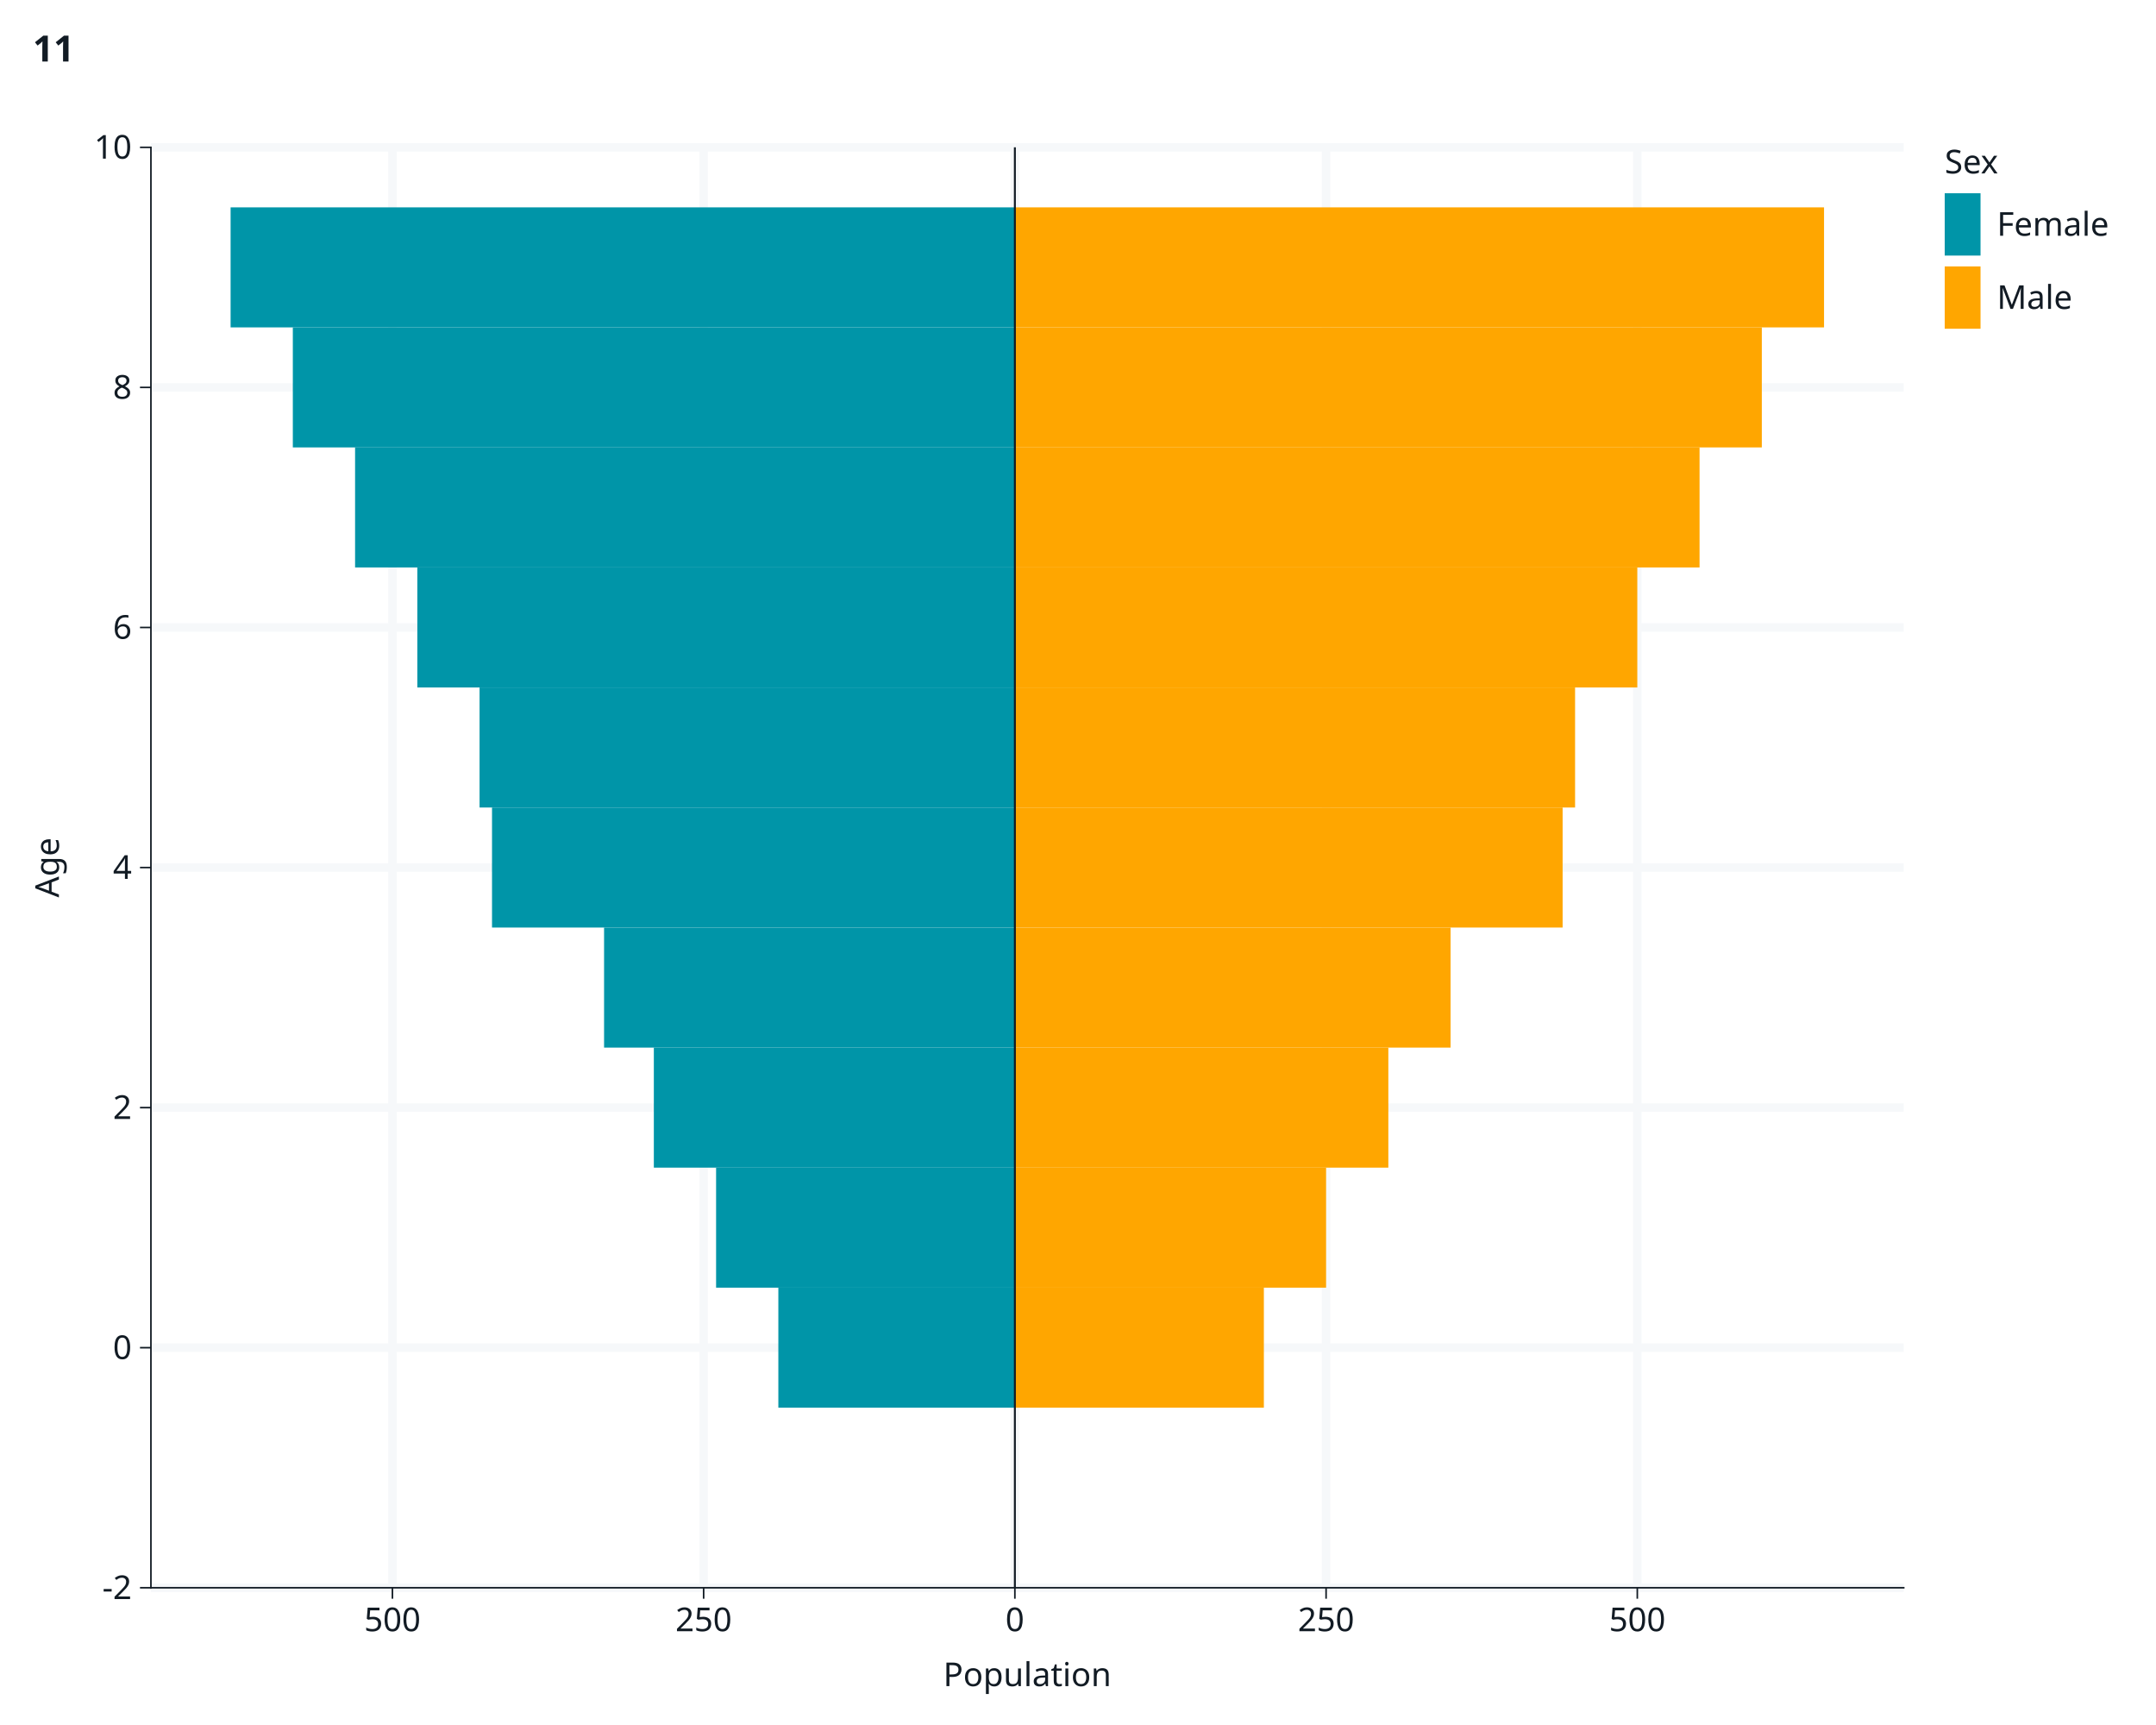
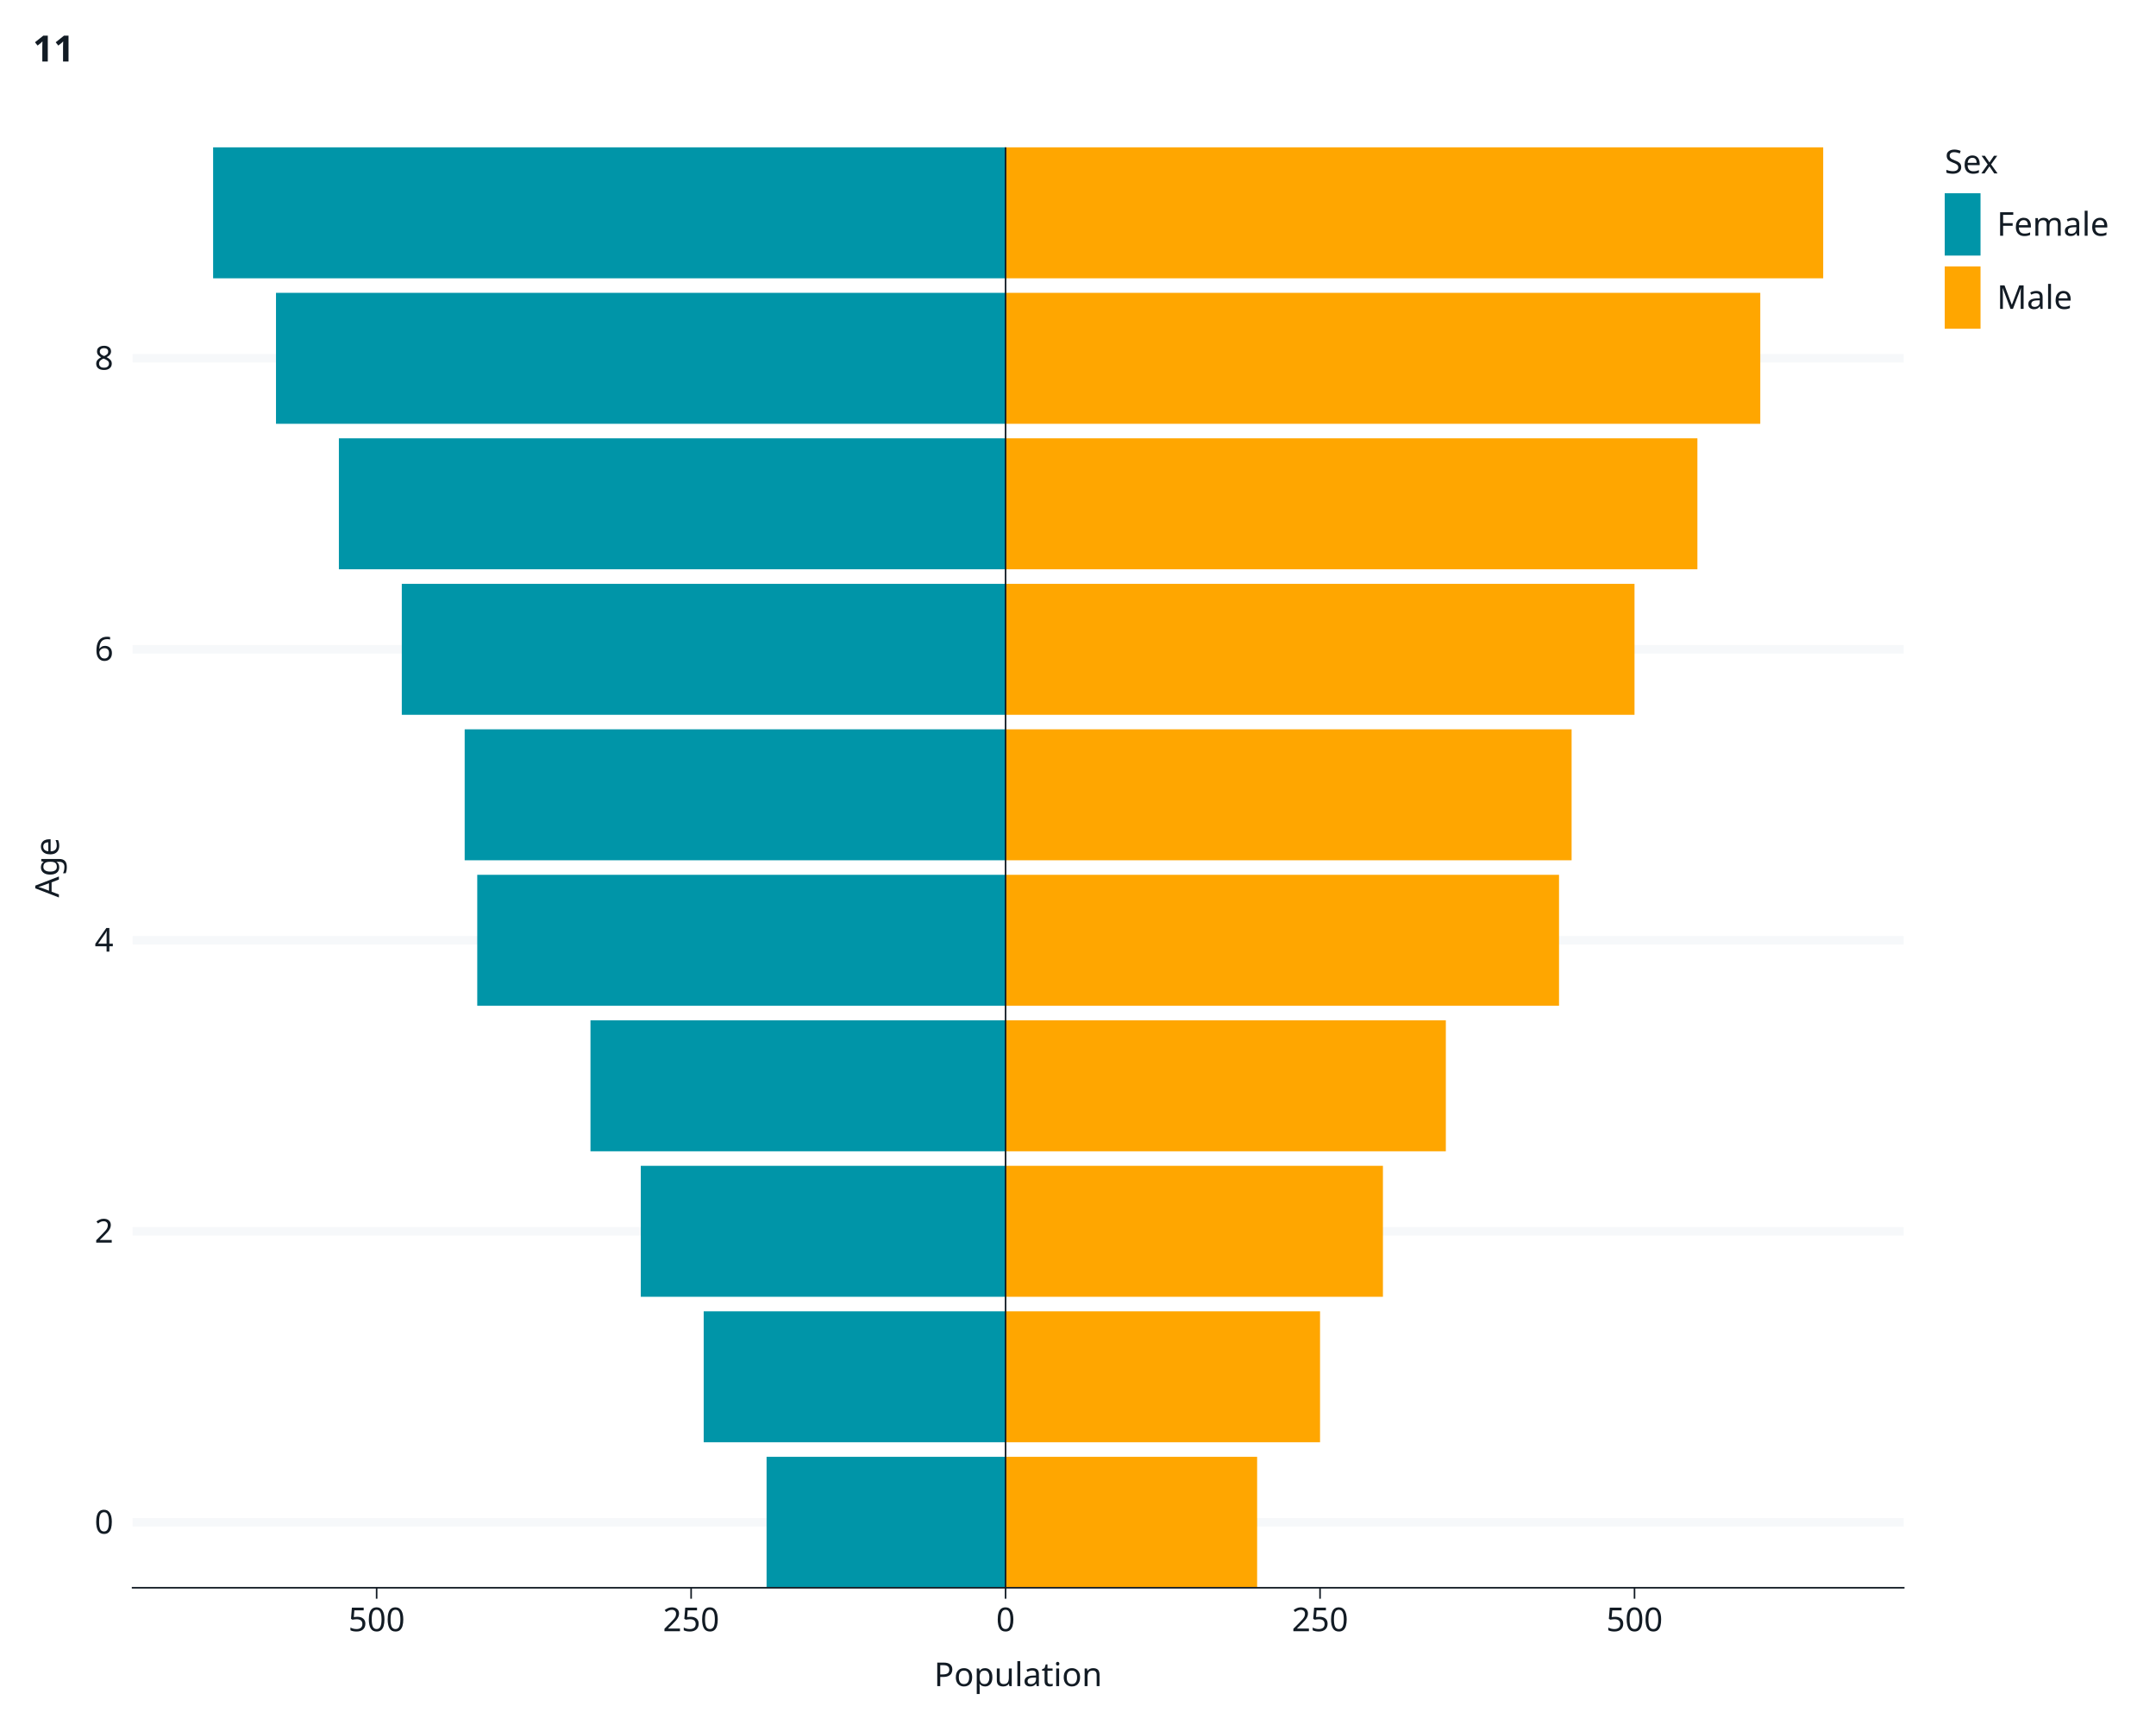
<svg xmlns="http://www.w3.org/2000/svg" class="svglite" data-engine-version="2.0" width="720.00pt" height="576.00pt" viewBox="0 0 720.00 576.00">
  <defs>
    <style type="text/css">
    .svglite line, .svglite polyline, .svglite polygon, .svglite path, .svglite rect, .svglite circle {
      fill: none;
      stroke: #000000;
      stroke-linecap: round;
      stroke-linejoin: round;
      stroke-miterlimit: 10.00;
    }
  </style>
  </defs>
  <rect width="100%" height="100%" style="stroke: none; fill: #FFFFFF;" />
  <defs>
    <clipPath id="cpMC4wMHw3MjAuMDB8MC4wMHw1NzYuMDA=">
      <rect x="0.00" y="0.00" width="720.00" height="576.00" />
    </clipPath>
  </defs>
  <g clip-path="url(#cpMC4wMHw3MjAuMDB8MC4wMHw1NzYuMDA=)">
-     <rect x="0" y="0.00" width="720.00" height="576.00" style="stroke-width: 1.07; stroke: #FFFFFF; fill: #FFFFFF;" />
-     <rect x="50.40" y="49.20" width="585.34" height="480.98" style="stroke-width: 1.07; stroke: #FFFFFF; fill: #FFFFFF;" />
-     <polyline points="50.40,530.17 635.75,530.17 " style="stroke-width: 2.84; stroke: #F6F8FA; stroke-linecap: butt;" />
-     <polyline points="50.40,450.01 635.75,450.01 " style="stroke-width: 2.84; stroke: #F6F8FA; stroke-linecap: butt;" />
-     <polyline points="50.40,369.85 635.75,369.85 " style="stroke-width: 2.84; stroke: #F6F8FA; stroke-linecap: butt;" />
-     <polyline points="50.40,289.68 635.75,289.68 " style="stroke-width: 2.84; stroke: #F6F8FA; stroke-linecap: butt;" />
-     <polyline points="50.40,209.52 635.75,209.52 " style="stroke-width: 2.84; stroke: #F6F8FA; stroke-linecap: butt;" />
-     <polyline points="50.40,129.36 635.75,129.36 " style="stroke-width: 2.84; stroke: #F6F8FA; stroke-linecap: butt;" />
-     <polyline points="50.40,49.20 635.75,49.20 " style="stroke-width: 2.84; stroke: #F6F8FA; stroke-linecap: butt;" />
-     <polyline points="131.05,530.17 131.05,49.20 " style="stroke-width: 2.84; stroke: #F6F8FA; stroke-linecap: butt;" />
-     <polyline points="234.98,530.17 234.98,49.20 " style="stroke-width: 2.84; stroke: #F6F8FA; stroke-linecap: butt;" />
-     <polyline points="338.92,530.17 338.92,49.20 " style="stroke-width: 2.84; stroke: #F6F8FA; stroke-linecap: butt;" />
-     <polyline points="442.85,530.17 442.85,49.20 " style="stroke-width: 2.84; stroke: #F6F8FA; stroke-linecap: butt;" />
-     <polyline points="546.78,530.17 546.78,49.20 " style="stroke-width: 2.84; stroke: #F6F8FA; stroke-linecap: butt;" />
-     <rect x="338.92" y="429.97" width="83.15" height="40.08" style="stroke-width: 0.00; stroke: #FFA600; stroke-linecap: butt; stroke-linejoin: miter; fill: #FFA600;" />
-     <rect x="338.92" y="389.89" width="103.93" height="40.08" style="stroke-width: 0.00; stroke: #FFA600; stroke-linecap: butt; stroke-linejoin: miter; fill: #FFA600;" />
-     <rect x="338.92" y="349.81" width="124.72" height="40.08" style="stroke-width: 0.00; stroke: #FFA600; stroke-linecap: butt; stroke-linejoin: miter; fill: #FFA600;" />
-     <rect x="338.92" y="309.73" width="145.50" height="40.08" style="stroke-width: 0.00; stroke: #FFA600; stroke-linecap: butt; stroke-linejoin: miter; fill: #FFA600;" />
-     <rect x="338.92" y="269.64" width="182.92" height="40.08" style="stroke-width: 0.00; stroke: #FFA600; stroke-linecap: butt; stroke-linejoin: miter; fill: #FFA600;" />
-     <rect x="338.92" y="229.56" width="187.08" height="40.08" style="stroke-width: 0.00; stroke: #FFA600; stroke-linecap: butt; stroke-linejoin: miter; fill: #FFA600;" />
-     <rect x="338.92" y="189.48" width="207.86" height="40.08" style="stroke-width: 0.00; stroke: #FFA600; stroke-linecap: butt; stroke-linejoin: miter; fill: #FFA600;" />
-     <rect x="338.92" y="149.40" width="228.65" height="40.08" style="stroke-width: 0.00; stroke: #FFA600; stroke-linecap: butt; stroke-linejoin: miter; fill: #FFA600;" />
-     <rect x="338.92" y="109.32" width="249.44" height="40.08" style="stroke-width: 0.00; stroke: #FFA600; stroke-linecap: butt; stroke-linejoin: miter; fill: #FFA600;" />
-     <rect x="338.92" y="69.24" width="270.22" height="40.08" style="stroke-width: 0.00; stroke: #FFA600; stroke-linecap: butt; stroke-linejoin: miter; fill: #FFA600;" />
-     <rect x="259.93" y="429.97" width="78.99" height="40.08" style="stroke-width: 0.00; stroke: #0095A8; stroke-linecap: butt; stroke-linejoin: miter; fill: #0095A8;" />
-     <rect x="239.14" y="389.89" width="99.77" height="40.08" style="stroke-width: 0.00; stroke: #0095A8; stroke-linecap: butt; stroke-linejoin: miter; fill: #0095A8;" />
-     <rect x="218.35" y="349.81" width="120.56" height="40.08" style="stroke-width: 0.00; stroke: #0095A8; stroke-linecap: butt; stroke-linejoin: miter; fill: #0095A8;" />
-     <rect x="201.73" y="309.73" width="137.19" height="40.08" style="stroke-width: 0.00; stroke: #0095A8; stroke-linecap: butt; stroke-linejoin: miter; fill: #0095A8;" />
-     <rect x="164.31" y="269.64" width="174.61" height="40.08" style="stroke-width: 0.00; stroke: #0095A8; stroke-linecap: butt; stroke-linejoin: miter; fill: #0095A8;" />
-     <rect x="160.15" y="229.56" width="178.76" height="40.08" style="stroke-width: 0.00; stroke: #0095A8; stroke-linecap: butt; stroke-linejoin: miter; fill: #0095A8;" />
-     <rect x="139.37" y="189.48" width="199.55" height="40.08" style="stroke-width: 0.00; stroke: #0095A8; stroke-linecap: butt; stroke-linejoin: miter; fill: #0095A8;" />
-     <rect x="118.58" y="149.40" width="220.34" height="40.08" style="stroke-width: 0.00; stroke: #0095A8; stroke-linecap: butt; stroke-linejoin: miter; fill: #0095A8;" />
-     <rect x="97.79" y="109.32" width="241.12" height="40.08" style="stroke-width: 0.00; stroke: #0095A8; stroke-linecap: butt; stroke-linejoin: miter; fill: #0095A8;" />
-     <rect x="77.01" y="69.24" width="261.91" height="40.08" style="stroke-width: 0.00; stroke: #0095A8; stroke-linecap: butt; stroke-linejoin: miter; fill: #0095A8;" />
-     <line x1="338.92" y1="530.17" x2="338.92" y2="49.20" style="stroke-width: 0.65; stroke: #121B24; stroke-linecap: butt;" />
-     <polyline points="50.40,530.17 50.40,49.20 " style="stroke-width: 0.53; stroke: #121B24; stroke-linecap: square;" />
-     <text x="44.01" y="533.96" text-anchor="end" style="font-size: 11.00px; fill: #121B24; font-family: sans;" textLength="9.78px" lengthAdjust="spacingAndGlyphs">-2</text>
-     <text x="44.01" y="453.80" text-anchor="end" style="font-size: 11.00px; fill: #121B24; font-family: sans;" textLength="6.12px" lengthAdjust="spacingAndGlyphs">0</text>
-     <text x="44.01" y="373.63" text-anchor="end" style="font-size: 11.00px; fill: #121B24; font-family: sans;" textLength="6.12px" lengthAdjust="spacingAndGlyphs">2</text>
-     <text x="44.01" y="293.47" text-anchor="end" style="font-size: 11.00px; fill: #121B24; font-family: sans;" textLength="6.12px" lengthAdjust="spacingAndGlyphs">4</text>
-     <text x="44.01" y="213.31" text-anchor="end" style="font-size: 11.00px; fill: #121B24; font-family: sans;" textLength="6.12px" lengthAdjust="spacingAndGlyphs">6</text>
-     <text x="44.01" y="133.14" text-anchor="end" style="font-size: 11.00px; fill: #121B24; font-family: sans;" textLength="6.12px" lengthAdjust="spacingAndGlyphs">8</text>
-     <text x="44.01" y="52.98" text-anchor="end" style="font-size: 11.00px; fill: #121B24; font-family: sans;" textLength="12.24px" lengthAdjust="spacingAndGlyphs">10</text>
-     <polyline points="46.75,530.17 50.40,530.17 " style="stroke-width: 0.53; stroke: #121B24; stroke-linecap: butt;" />
-     <polyline points="46.75,450.01 50.40,450.01 " style="stroke-width: 0.53; stroke: #121B24; stroke-linecap: butt;" />
-     <polyline points="46.75,369.85 50.40,369.85 " style="stroke-width: 0.53; stroke: #121B24; stroke-linecap: butt;" />
-     <polyline points="46.75,289.68 50.40,289.68 " style="stroke-width: 0.53; stroke: #121B24; stroke-linecap: butt;" />
-     <polyline points="46.75,209.52 50.40,209.52 " style="stroke-width: 0.53; stroke: #121B24; stroke-linecap: butt;" />
-     <polyline points="46.75,129.36 50.40,129.36 " style="stroke-width: 0.53; stroke: #121B24; stroke-linecap: butt;" />
-     <polyline points="46.75,49.20 50.40,49.20 " style="stroke-width: 0.53; stroke: #121B24; stroke-linecap: butt;" />
-     <polyline points="50.40,530.17 635.75,530.17 " style="stroke-width: 0.53; stroke: #121B24; stroke-linecap: square;" />
-     <polyline points="131.05,533.83 131.05,530.17 " style="stroke-width: 0.53; stroke: #121B24; stroke-linecap: butt;" />
-     <polyline points="234.98,533.83 234.98,530.17 " style="stroke-width: 0.53; stroke: #121B24; stroke-linecap: butt;" />
-     <polyline points="338.92,533.83 338.92,530.17 " style="stroke-width: 0.53; stroke: #121B24; stroke-linecap: butt;" />
-     <polyline points="442.85,533.83 442.85,530.17 " style="stroke-width: 0.53; stroke: #121B24; stroke-linecap: butt;" />
-     <polyline points="546.78,533.83 546.78,530.17 " style="stroke-width: 0.53; stroke: #121B24; stroke-linecap: butt;" />
-     <text x="131.05" y="544.68" text-anchor="middle" style="font-size: 11.00px; fill: #121B24; font-family: sans;" textLength="18.35px" lengthAdjust="spacingAndGlyphs">500</text>
-     <text x="234.98" y="544.68" text-anchor="middle" style="font-size: 11.00px; fill: #121B24; font-family: sans;" textLength="18.35px" lengthAdjust="spacingAndGlyphs">250</text>
-     <text x="338.92" y="544.68" text-anchor="middle" style="font-size: 11.00px; fill: #121B24; font-family: sans;" textLength="6.12px" lengthAdjust="spacingAndGlyphs">0</text>
-     <text x="442.85" y="544.68" text-anchor="middle" style="font-size: 11.00px; fill: #121B24; font-family: sans;" textLength="18.35px" lengthAdjust="spacingAndGlyphs">250</text>
-     <text x="546.78" y="544.68" text-anchor="middle" style="font-size: 11.00px; fill: #121B24; font-family: sans;" textLength="18.35px" lengthAdjust="spacingAndGlyphs">500</text>
-     <text x="343.07" y="563.02" text-anchor="middle" style="font-size: 11.00px; fill: #121B24; font-family: sans;" textLength="51.99px" lengthAdjust="spacingAndGlyphs">Population</text>
+     <rect x="0.00" y="0.00" width="720.00" height="576.00" style="stroke-width: 1.07; stroke: #FFFFFF; fill: #FFFFFF;" />
+     <rect x="44.28" y="49.20" width="591.46" height="480.98" style="stroke-width: 1.07; stroke: #FFFFFF; fill: #FFFFFF;" />
+     <polyline points="73.27,530.17 73.27,49.20 " style="stroke-width: 2.84; stroke: none; stroke-linecap: butt;" />
+     <polyline points="178.29,530.17 178.29,49.20 " style="stroke-width: 2.84; stroke: none; stroke-linecap: butt;" />
+     <polyline points="283.30,530.17 283.30,49.20 " style="stroke-width: 2.84; stroke: none; stroke-linecap: butt;" />
+     <polyline points="388.32,530.17 388.32,49.20 " style="stroke-width: 2.84; stroke: none; stroke-linecap: butt;" />
+     <polyline points="493.34,530.17 493.34,49.20 " style="stroke-width: 2.84; stroke: none; stroke-linecap: butt;" />
+     <polyline points="598.36,530.17 598.36,49.20 " style="stroke-width: 2.84; stroke: none; stroke-linecap: butt;" />
+     <polyline points="44.28,508.31 635.75,508.31 " style="stroke-width: 2.84; stroke: #F6F8FA; stroke-linecap: butt;" />
+     <polyline points="44.28,411.14 635.75,411.14 " style="stroke-width: 2.84; stroke: #F6F8FA; stroke-linecap: butt;" />
+     <polyline points="44.28,313.98 635.75,313.98 " style="stroke-width: 2.84; stroke: #F6F8FA; stroke-linecap: butt;" />
+     <polyline points="44.28,216.81 635.75,216.81 " style="stroke-width: 2.84; stroke: #F6F8FA; stroke-linecap: butt;" />
+     <polyline points="44.28,119.64 635.75,119.64 " style="stroke-width: 2.84; stroke: #F6F8FA; stroke-linecap: butt;" />
+     <polyline points="125.78,530.17 125.78,49.20 " style="stroke-width: 2.84; stroke: none; stroke-linecap: butt;" />
+     <polyline points="230.80,530.17 230.80,49.20 " style="stroke-width: 2.84; stroke: none; stroke-linecap: butt;" />
+     <polyline points="335.81,530.17 335.81,49.20 " style="stroke-width: 2.84; stroke: none; stroke-linecap: butt;" />
+     <polyline points="440.83,530.17 440.83,49.20 " style="stroke-width: 2.84; stroke: none; stroke-linecap: butt;" />
+     <polyline points="545.85,530.17 545.85,49.20 " style="stroke-width: 2.84; stroke: none; stroke-linecap: butt;" />
+     <rect x="335.81" y="486.45" width="84.01" height="43.73" style="stroke-width: 0.00; stroke: #FFA600; stroke-linecap: butt; stroke-linejoin: miter; fill: #FFA600;" />
+     <rect x="335.81" y="437.86" width="105.02" height="43.73" style="stroke-width: 0.00; stroke: #FFA600; stroke-linecap: butt; stroke-linejoin: miter; fill: #FFA600;" />
+     <rect x="335.81" y="389.28" width="126.02" height="43.73" style="stroke-width: 0.00; stroke: #FFA600; stroke-linecap: butt; stroke-linejoin: miter; fill: #FFA600;" />
+     <rect x="335.81" y="340.70" width="147.03" height="43.73" style="stroke-width: 0.00; stroke: #FFA600; stroke-linecap: butt; stroke-linejoin: miter; fill: #FFA600;" />
+     <rect x="335.81" y="292.11" width="184.83" height="43.73" style="stroke-width: 0.00; stroke: #FFA600; stroke-linecap: butt; stroke-linejoin: miter; fill: #FFA600;" />
+     <rect x="335.81" y="243.53" width="189.03" height="43.73" style="stroke-width: 0.00; stroke: #FFA600; stroke-linecap: butt; stroke-linejoin: miter; fill: #FFA600;" />
+     <rect x="335.81" y="194.95" width="210.04" height="43.73" style="stroke-width: 0.00; stroke: #FFA600; stroke-linecap: butt; stroke-linejoin: miter; fill: #FFA600;" />
+     <rect x="335.81" y="146.36" width="231.04" height="43.73" style="stroke-width: 0.00; stroke: #FFA600; stroke-linecap: butt; stroke-linejoin: miter; fill: #FFA600;" />
+     <rect x="335.81" y="97.78" width="252.04" height="43.73" style="stroke-width: 0.00; stroke: #FFA600; stroke-linecap: butt; stroke-linejoin: miter; fill: #FFA600;" />
+     <rect x="335.81" y="49.20" width="273.05" height="43.73" style="stroke-width: 0.00; stroke: #FFA600; stroke-linecap: butt; stroke-linejoin: miter; fill: #FFA600;" />
+     <rect x="256.00" y="486.45" width="79.81" height="43.73" style="stroke-width: 0.00; stroke: #0095A8; stroke-linecap: butt; stroke-linejoin: miter; fill: #0095A8;" />
+     <rect x="235.00" y="437.86" width="100.82" height="43.73" style="stroke-width: 0.00; stroke: #0095A8; stroke-linecap: butt; stroke-linejoin: miter; fill: #0095A8;" />
+     <rect x="213.99" y="389.28" width="121.82" height="43.73" style="stroke-width: 0.00; stroke: #0095A8; stroke-linecap: butt; stroke-linejoin: miter; fill: #0095A8;" />
+     <rect x="197.19" y="340.70" width="138.62" height="43.73" style="stroke-width: 0.00; stroke: #0095A8; stroke-linecap: butt; stroke-linejoin: miter; fill: #0095A8;" />
+     <rect x="159.38" y="292.11" width="176.43" height="43.73" style="stroke-width: 0.00; stroke: #0095A8; stroke-linecap: butt; stroke-linejoin: miter; fill: #0095A8;" />
+     <rect x="155.18" y="243.53" width="180.63" height="43.73" style="stroke-width: 0.00; stroke: #0095A8; stroke-linecap: butt; stroke-linejoin: miter; fill: #0095A8;" />
+     <rect x="134.18" y="194.95" width="201.64" height="43.73" style="stroke-width: 0.00; stroke: #0095A8; stroke-linecap: butt; stroke-linejoin: miter; fill: #0095A8;" />
+     <rect x="113.17" y="146.36" width="222.64" height="43.73" style="stroke-width: 0.00; stroke: #0095A8; stroke-linecap: butt; stroke-linejoin: miter; fill: #0095A8;" />
+     <rect x="92.17" y="97.78" width="243.64" height="43.73" style="stroke-width: 0.00; stroke: #0095A8; stroke-linecap: butt; stroke-linejoin: miter; fill: #0095A8;" />
+     <rect x="71.17" y="49.20" width="264.65" height="43.73" style="stroke-width: 0.00; stroke: #0095A8; stroke-linecap: butt; stroke-linejoin: miter; fill: #0095A8;" />
+     <line x1="335.81" y1="530.17" x2="335.81" y2="49.20" style="stroke-width: 0.53; stroke: #121B24; stroke-linecap: butt;" />
+     <polyline points="44.28,530.17 44.28,49.20 " style="stroke-width: 0.53; stroke: none; stroke-linecap: square;" />
+     <text x="37.89" y="512.10" text-anchor="end" style="font-size: 11.00px; fill: #121B24; font-family: sans;" textLength="6.12px" lengthAdjust="spacingAndGlyphs">0</text>
+     <text x="37.89" y="414.93" text-anchor="end" style="font-size: 11.00px; fill: #121B24; font-family: sans;" textLength="6.12px" lengthAdjust="spacingAndGlyphs">2</text>
+     <text x="37.89" y="317.76" text-anchor="end" style="font-size: 11.00px; fill: #121B24; font-family: sans;" textLength="6.12px" lengthAdjust="spacingAndGlyphs">4</text>
+     <text x="37.89" y="220.59" text-anchor="end" style="font-size: 11.00px; fill: #121B24; font-family: sans;" textLength="6.12px" lengthAdjust="spacingAndGlyphs">6</text>
+     <text x="37.89" y="123.43" text-anchor="end" style="font-size: 11.00px; fill: #121B24; font-family: sans;" textLength="6.12px" lengthAdjust="spacingAndGlyphs">8</text>
+     <polyline points="40.63,508.31 44.28,508.31 " style="stroke-width: 0.53; stroke: none; stroke-linecap: butt;" />
+     <polyline points="40.63,411.14 44.28,411.14 " style="stroke-width: 0.53; stroke: none; stroke-linecap: butt;" />
+     <polyline points="40.63,313.98 44.28,313.98 " style="stroke-width: 0.53; stroke: none; stroke-linecap: butt;" />
+     <polyline points="40.63,216.81 44.28,216.81 " style="stroke-width: 0.53; stroke: none; stroke-linecap: butt;" />
+     <polyline points="40.63,119.64 44.28,119.64 " style="stroke-width: 0.53; stroke: none; stroke-linecap: butt;" />
+     <polyline points="44.28,530.17 635.75,530.17 " style="stroke-width: 0.53; stroke: #121B24; stroke-linecap: square;" />
+     <polyline points="125.78,533.83 125.78,530.17 " style="stroke-width: 0.53; stroke: #121B24; stroke-linecap: butt;" />
+     <polyline points="230.80,533.83 230.80,530.17 " style="stroke-width: 0.53; stroke: #121B24; stroke-linecap: butt;" />
+     <polyline points="335.81,533.83 335.81,530.17 " style="stroke-width: 0.53; stroke: #121B24; stroke-linecap: butt;" />
+     <polyline points="440.83,533.83 440.83,530.17 " style="stroke-width: 0.53; stroke: #121B24; stroke-linecap: butt;" />
+     <polyline points="545.85,533.83 545.85,530.17 " style="stroke-width: 0.53; stroke: #121B24; stroke-linecap: butt;" />
+     <text x="125.78" y="544.68" text-anchor="middle" style="font-size: 11.00px; fill: #121B24; font-family: sans;" textLength="18.35px" lengthAdjust="spacingAndGlyphs">500</text>
+     <text x="230.80" y="544.68" text-anchor="middle" style="font-size: 11.00px; fill: #121B24; font-family: sans;" textLength="18.35px" lengthAdjust="spacingAndGlyphs">250</text>
+     <text x="335.81" y="544.68" text-anchor="middle" style="font-size: 11.00px; fill: #121B24; font-family: sans;" textLength="6.12px" lengthAdjust="spacingAndGlyphs">0</text>
+     <text x="440.83" y="544.68" text-anchor="middle" style="font-size: 11.00px; fill: #121B24; font-family: sans;" textLength="18.35px" lengthAdjust="spacingAndGlyphs">250</text>
+     <text x="545.85" y="544.68" text-anchor="middle" style="font-size: 11.00px; fill: #121B24; font-family: sans;" textLength="18.35px" lengthAdjust="spacingAndGlyphs">500</text>
+     <text x="340.01" y="563.02" text-anchor="middle" style="font-size: 11.00px; fill: #121B24; font-family: sans;" textLength="51.99px" lengthAdjust="spacingAndGlyphs">Population</text>
    <text transform="translate(19.67,289.68) rotate(-90)" text-anchor="middle" style="font-size: 11.00px; fill: #121B24; font-family: sans;" textLength="19.58px" lengthAdjust="spacingAndGlyphs">Age</text>
    <rect x="641.23" y="49.20" width="56.86" height="68.79" style="stroke-width: 1.07; stroke: #FFFFFF; fill: #FFFFFF;" />
    <text x="649.44" y="57.91" style="font-size: 11.00px; fill: #121B24; font-family: sans;" textLength="18.96px" lengthAdjust="spacingAndGlyphs">Sex</text>
    <rect x="649.44" y="64.53" width="11.96" height="20.81" style="stroke-width: 1.07; stroke: #FFFFFF; fill: #FFFFFF;" />
    <rect x="649.44" y="64.53" width="11.96" height="20.81" style="stroke-width: 0.00; stroke: #0095A8; stroke-linecap: butt; stroke-linejoin: miter; fill: #0095A8;" />
    <rect x="649.44" y="88.96" width="11.96" height="20.81" style="stroke-width: 1.07; stroke: #FFFFFF; fill: #FFFFFF;" />
    <rect x="649.44" y="88.96" width="11.96" height="20.81" style="stroke-width: 0.00; stroke: #FFA600; stroke-linecap: butt; stroke-linejoin: miter; fill: #FFA600;" />
    <text x="666.88" y="78.72" style="font-size: 11.00px; fill: #121B24; font-family: sans;" textLength="36.68px" lengthAdjust="spacingAndGlyphs">Female</text>
    <text x="666.88" y="103.15" style="font-size: 11.00px; fill: #121B24; font-family: sans;" textLength="23.85px" lengthAdjust="spacingAndGlyphs">Male</text>
    <text x="10.96" y="20.54" style="font-size: 12.10px; font-weight: bold; fill: #121B24; font-family: sans;" textLength="13.46px" lengthAdjust="spacingAndGlyphs">11</text>
  </g>
</svg>
